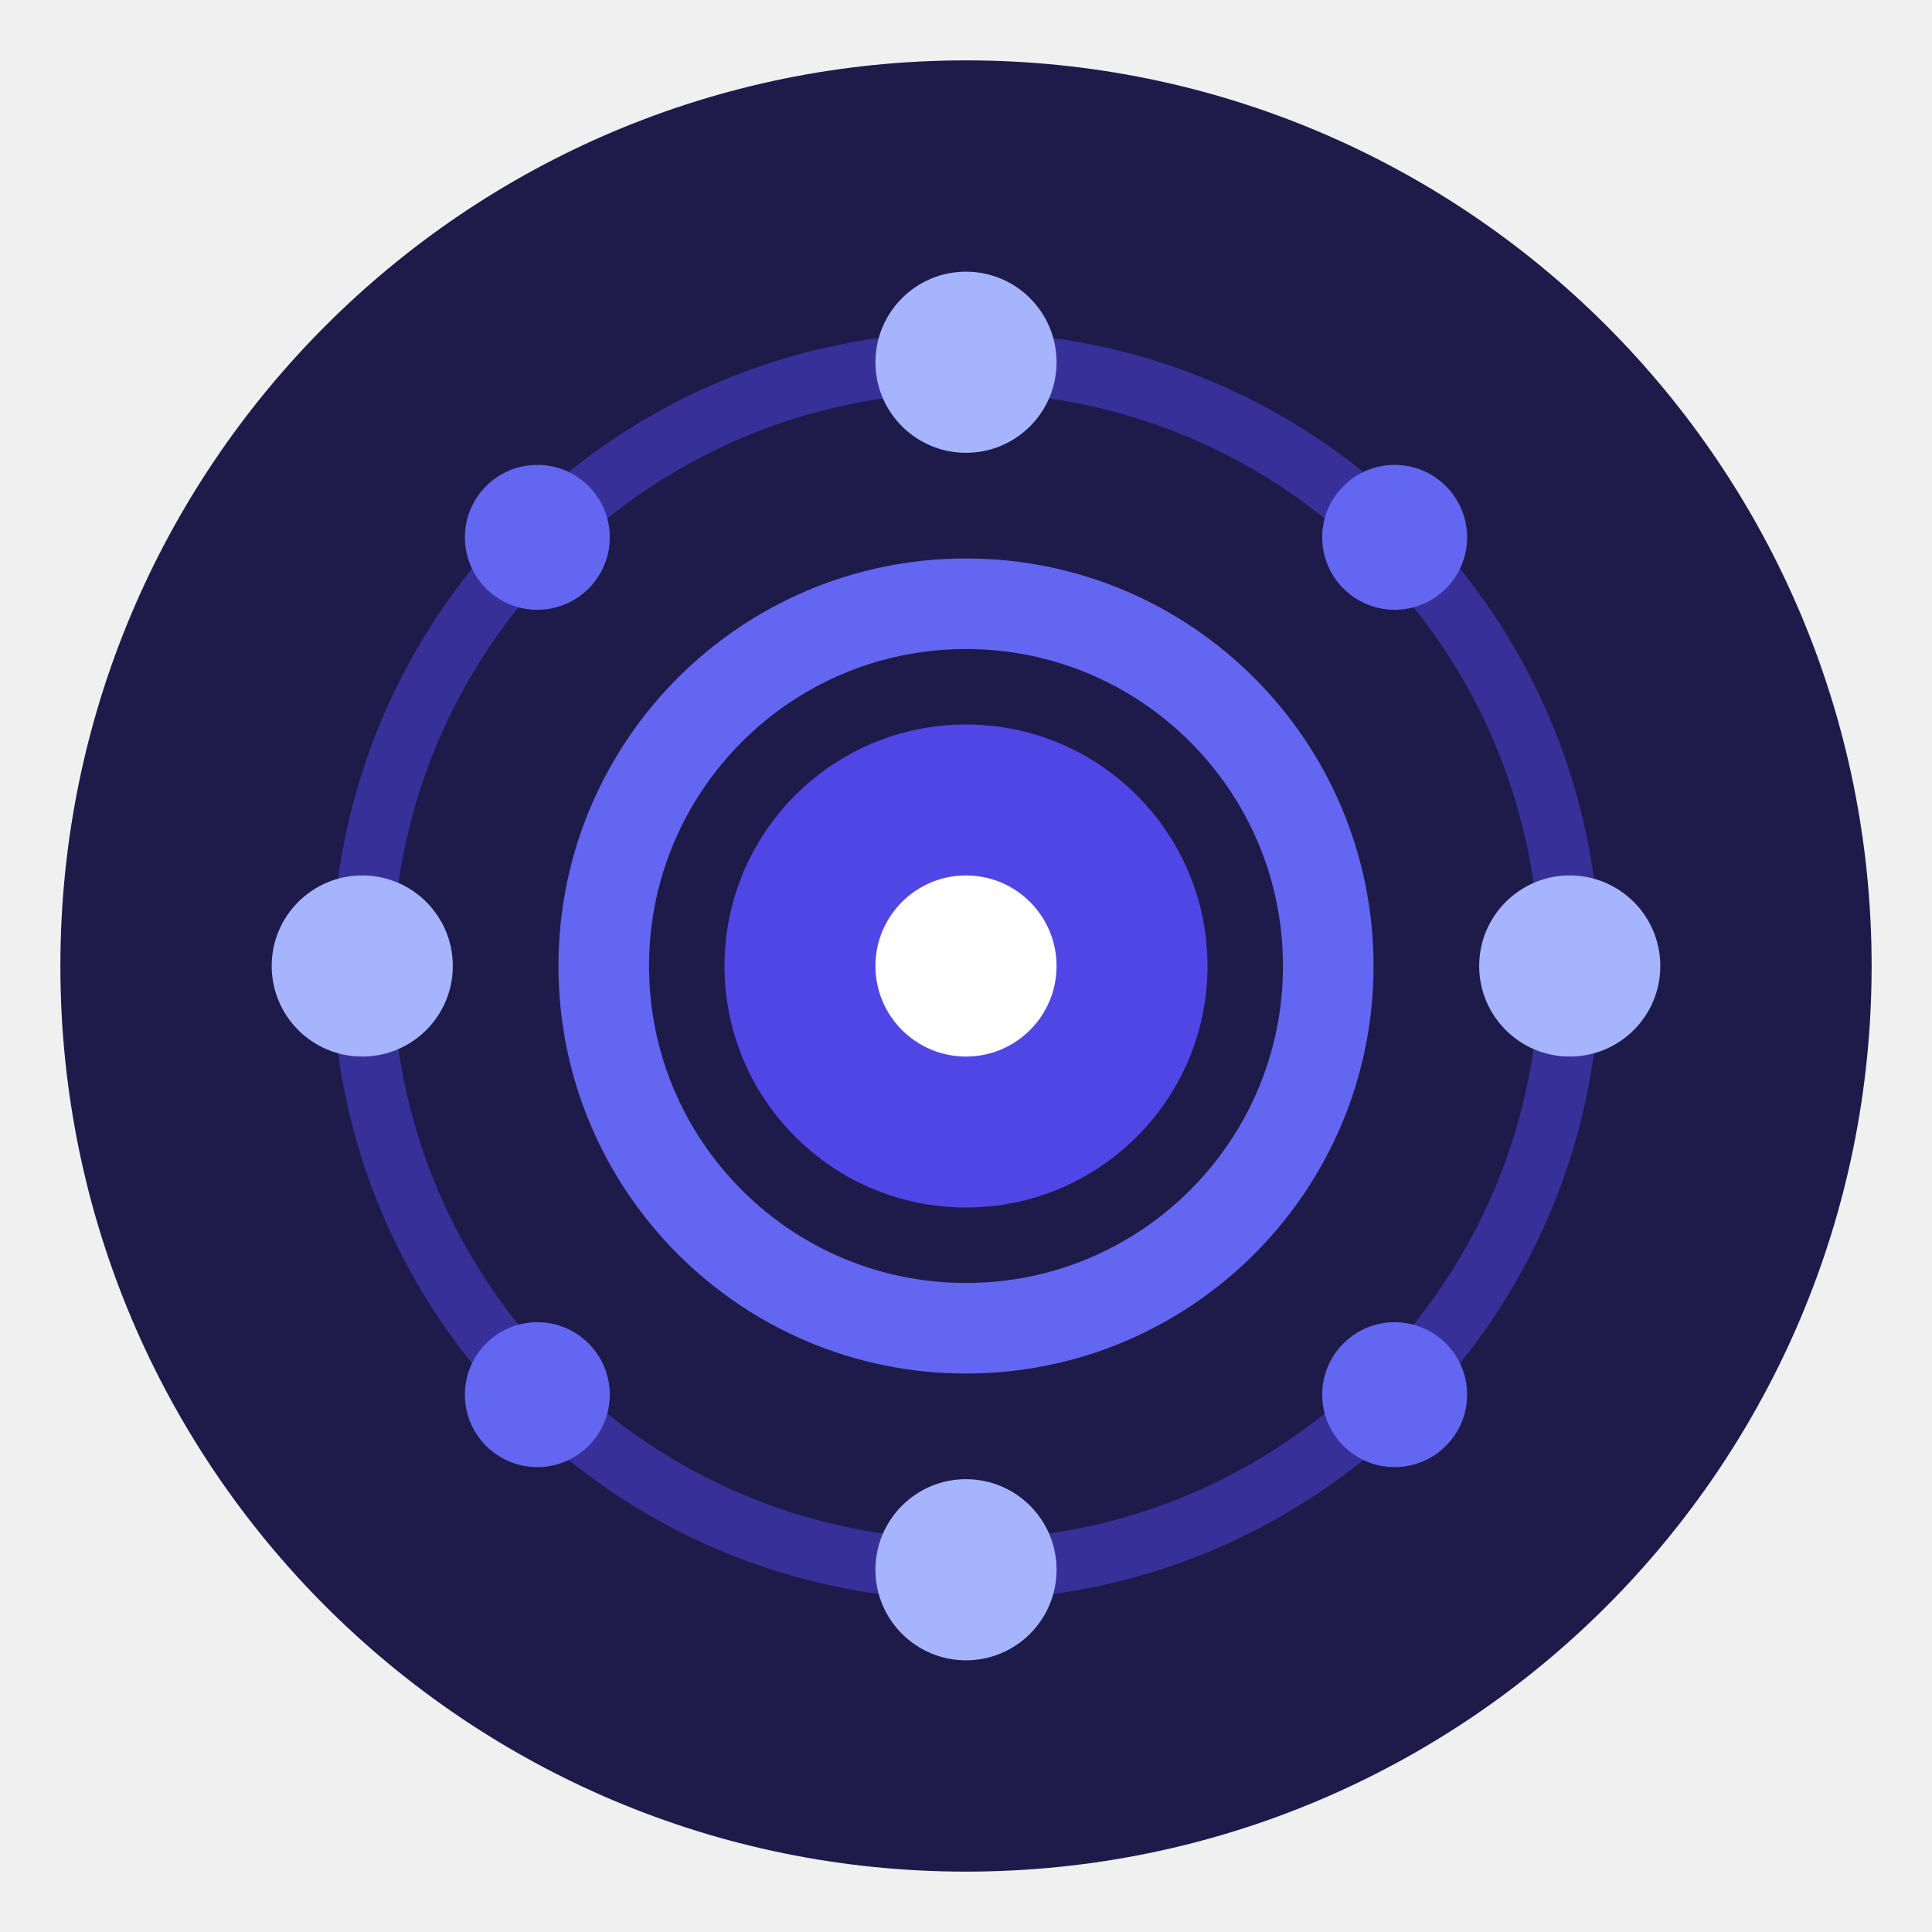
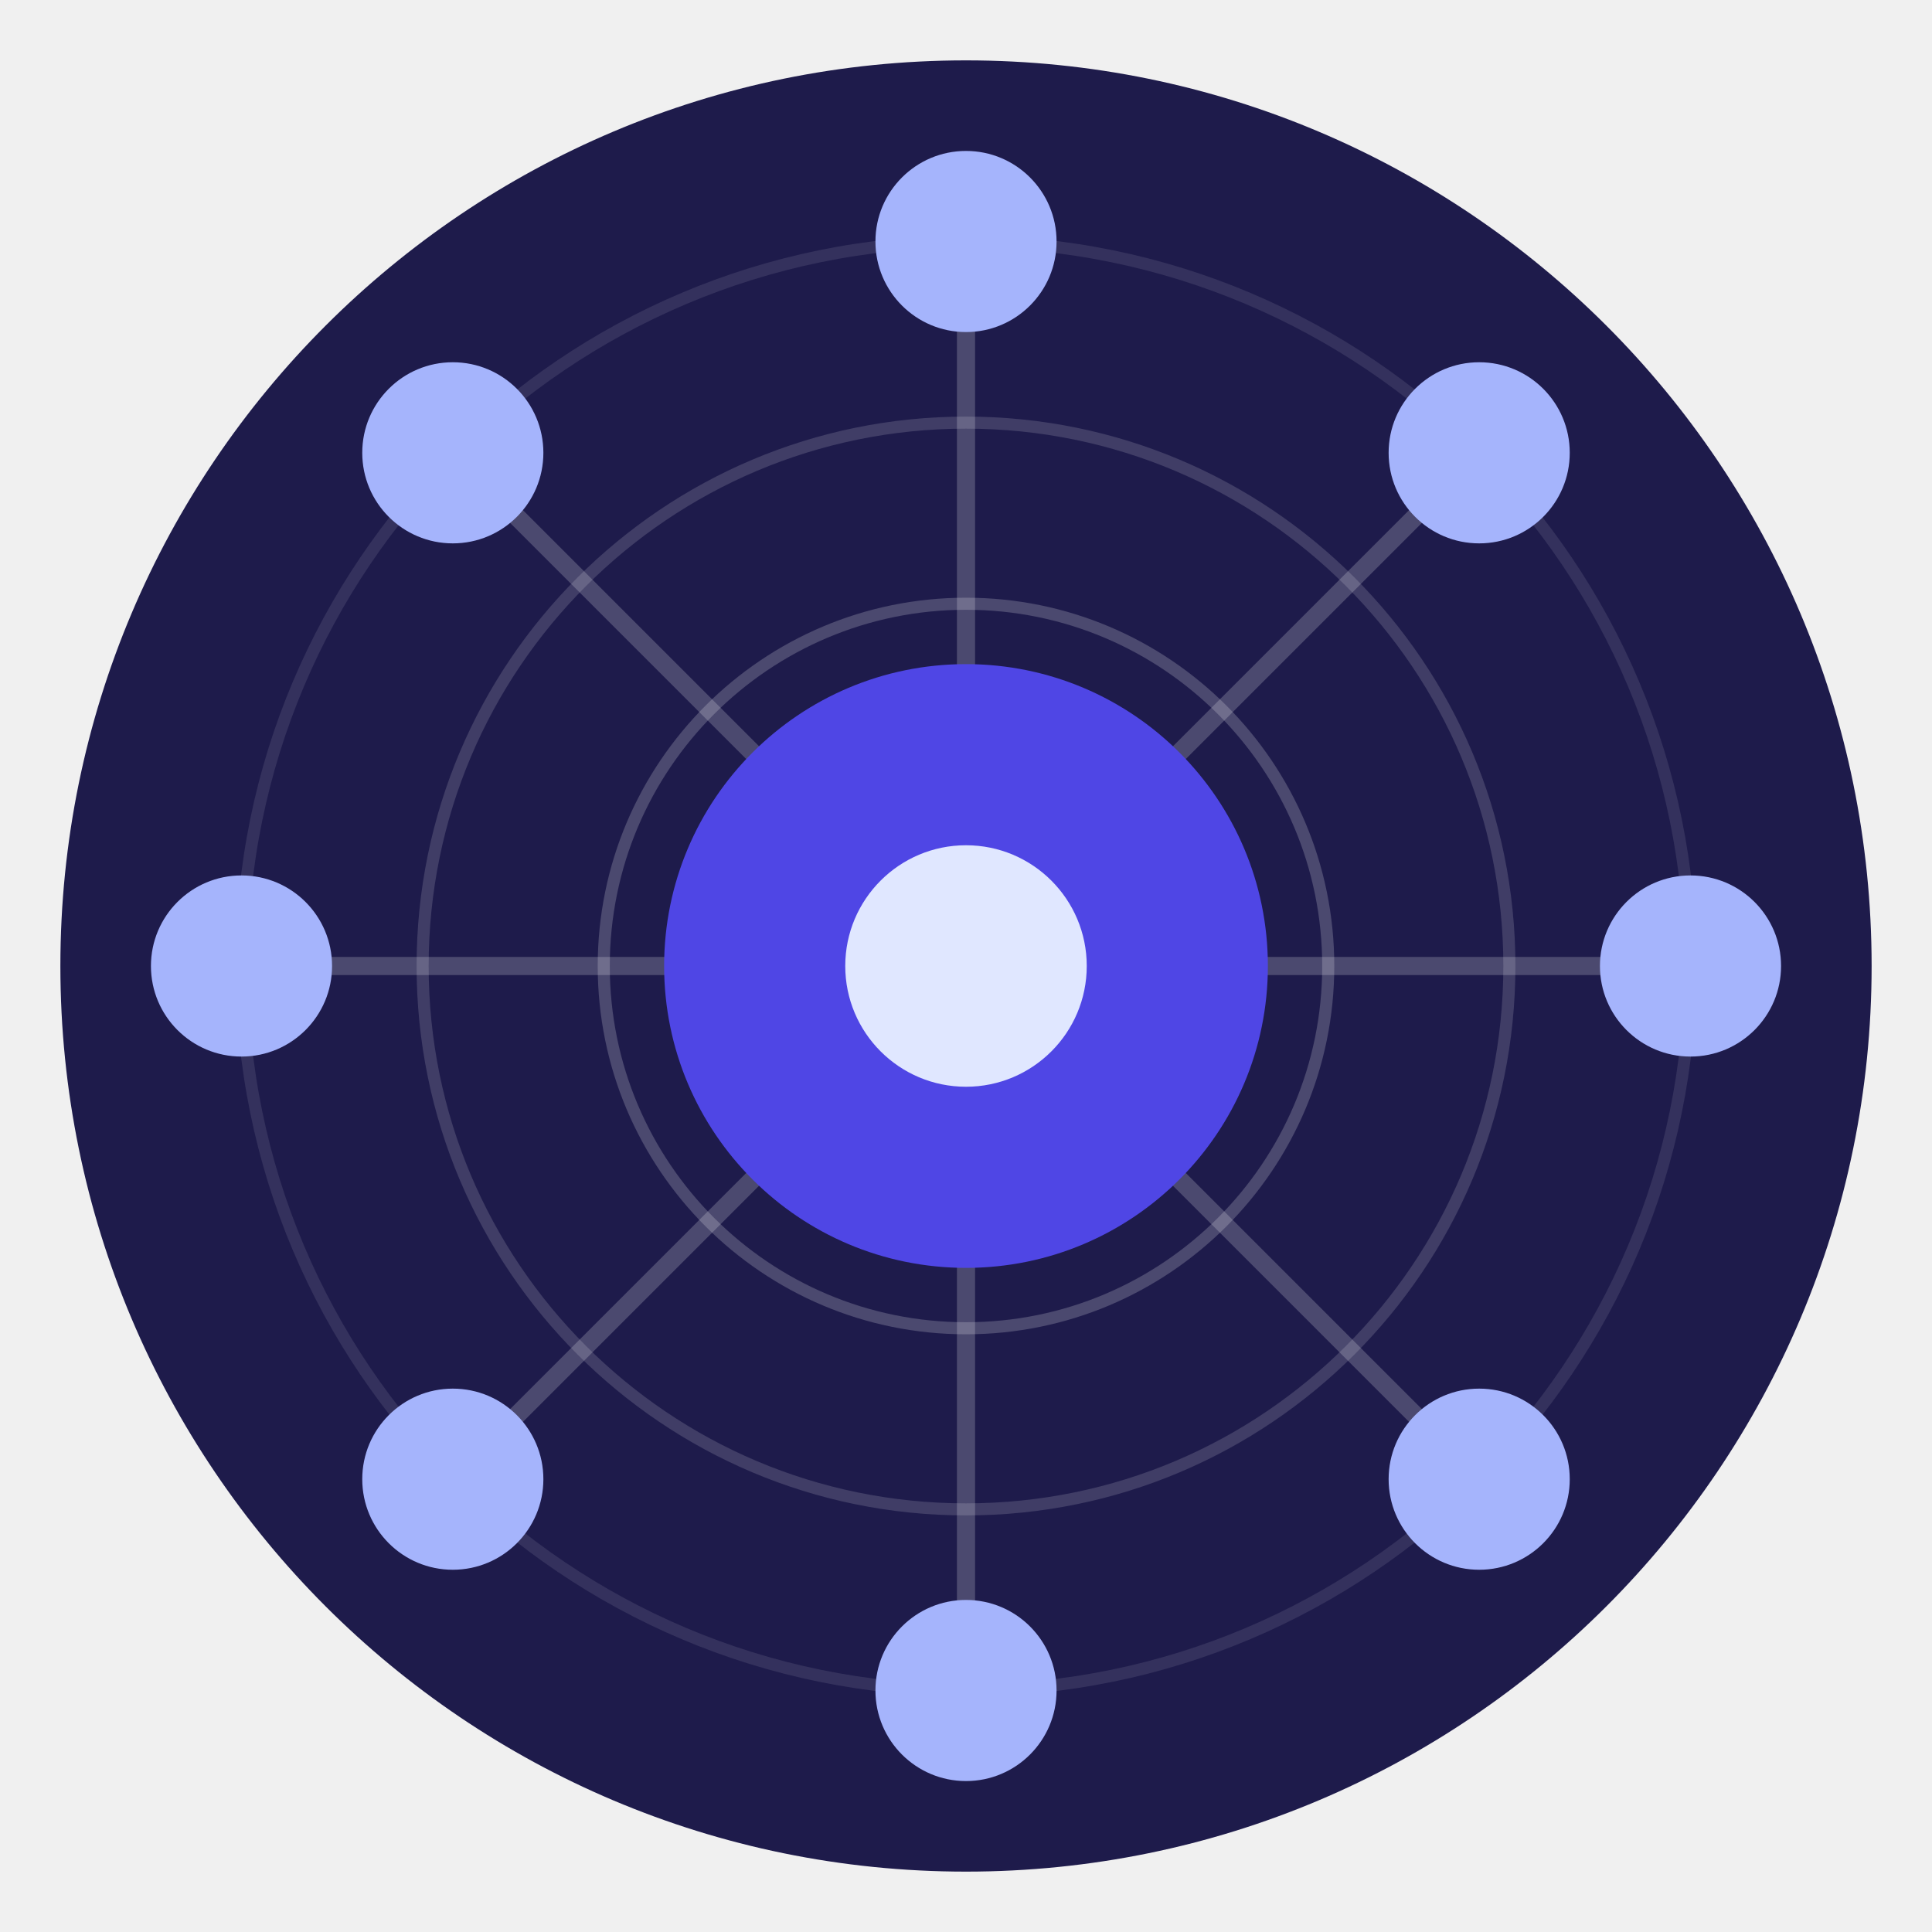
<svg xmlns="http://www.w3.org/2000/svg" viewBox="0 0 32 32" width="32" height="32">
  <circle cx="16" cy="16" r="15" fill="#1e1b4b" />
-   <circle cx="16" cy="16" r="10" fill="none" stroke="#4f46e5" stroke-width="1" opacity="0.5" />
-   <circle cx="16" cy="16" r="6" fill="none" stroke="#6366f1" stroke-width="1.5" />
-   <circle cx="16" cy="16" r="4" fill="#4f46e5" />
-   <circle cx="16" cy="16" r="1.5" fill="white" />
-   <circle cx="16" cy="6" r="1.5" fill="#a5b4fc" />
-   <circle cx="16" cy="26" r="1.5" fill="#a5b4fc" />
-   <circle cx="6" cy="16" r="1.5" fill="#a5b4fc" />
-   <circle cx="26" cy="16" r="1.5" fill="#a5b4fc" />
-   <circle cx="8.9" cy="8.9" r="1.2" fill="#6366f1" />
-   <circle cx="23.1" cy="8.9" r="1.2" fill="#6366f1" />
-   <circle cx="8.9" cy="23.1" r="1.2" fill="#6366f1" />
-   <circle cx="23.1" cy="23.1" r="1.2" fill="#6366f1" />
+   <circle cx="16" cy="16" r="12" fill="none" stroke="white" stroke-width="0.2" opacity="0.1" />
+   <circle cx="16" cy="16" r="9" fill="none" stroke="white" stroke-width="0.2" opacity="0.15" />
+   <circle cx="16" cy="16" r="6" fill="none" stroke="white" stroke-width="0.2" opacity="0.2" />
+   <line x1="16" y1="16" x2="16" y2="4" stroke="white" stroke-width="0.3" opacity="0.2" />
+   <line x1="16" y1="16" x2="16" y2="28" stroke="white" stroke-width="0.3" opacity="0.2" />
+   <line x1="16" y1="16" x2="4" y2="16" stroke="white" stroke-width="0.3" opacity="0.2" />
+   <line x1="16" y1="16" x2="28" y2="16" stroke="white" stroke-width="0.3" opacity="0.2" />
+   <line x1="16" y1="16" x2="7.5" y2="7.5" stroke="white" stroke-width="0.3" opacity="0.2" />
+   <line x1="16" y1="16" x2="24.5" y2="7.5" stroke="white" stroke-width="0.3" opacity="0.2" />
+   <line x1="16" y1="16" x2="7.5" y2="24.5" stroke="white" stroke-width="0.3" opacity="0.2" />
+   <line x1="16" y1="16" x2="24.5" y2="24.5" stroke="white" stroke-width="0.3" opacity="0.2" />
+   <circle cx="16" cy="4" r="1.5" fill="#a5b4fc" />
+   <circle cx="16" cy="28" r="1.5" fill="#a5b4fc" />
+   <circle cx="4" cy="16" r="1.5" fill="#a5b4fc" />
+   <circle cx="28" cy="16" r="1.5" fill="#a5b4fc" />
+   <circle cx="7.5" cy="7.5" r="1.5" fill="#a5b4fc" />
+   <circle cx="24.5" cy="7.5" r="1.5" fill="#a5b4fc" />
+   <circle cx="7.5" cy="24.5" r="1.5" fill="#a5b4fc" />
+   <circle cx="24.5" cy="24.5" r="1.5" fill="#a5b4fc" />
+   <circle cx="16" cy="16" r="5" fill="#4f46e5" />
+   <circle cx="16" cy="16" r="2" fill="#e0e7ff" />
</svg>
